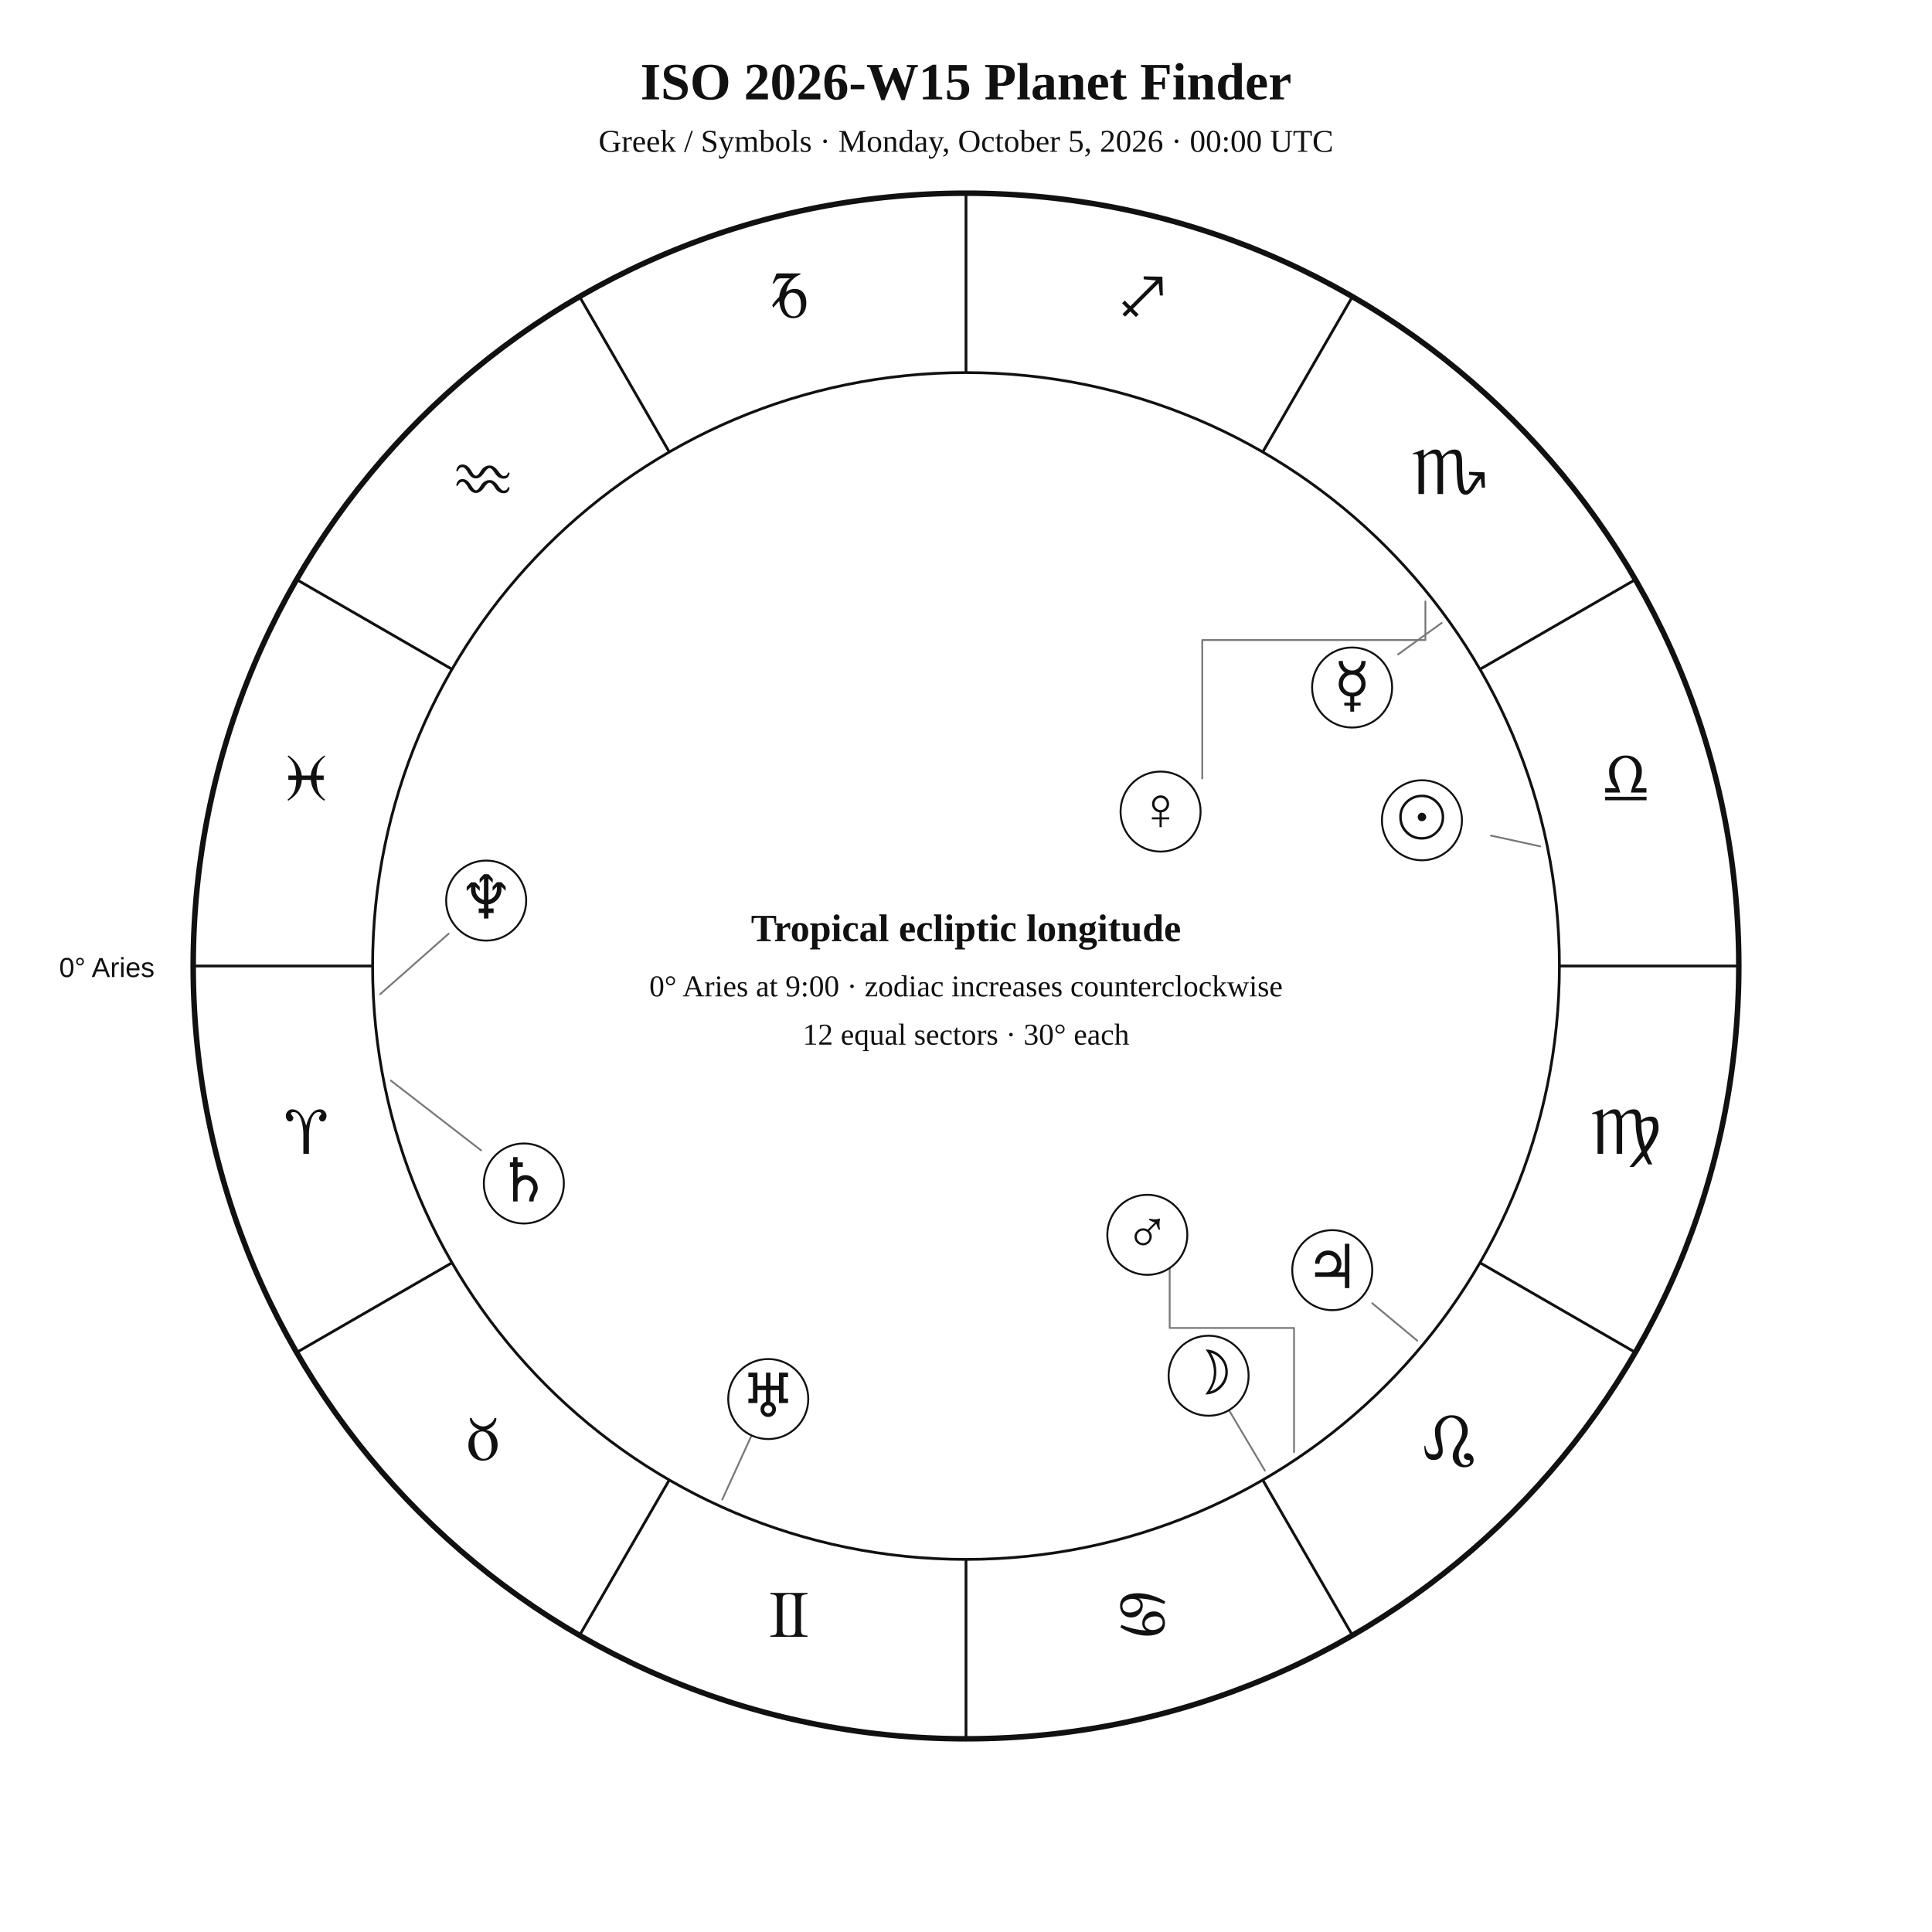
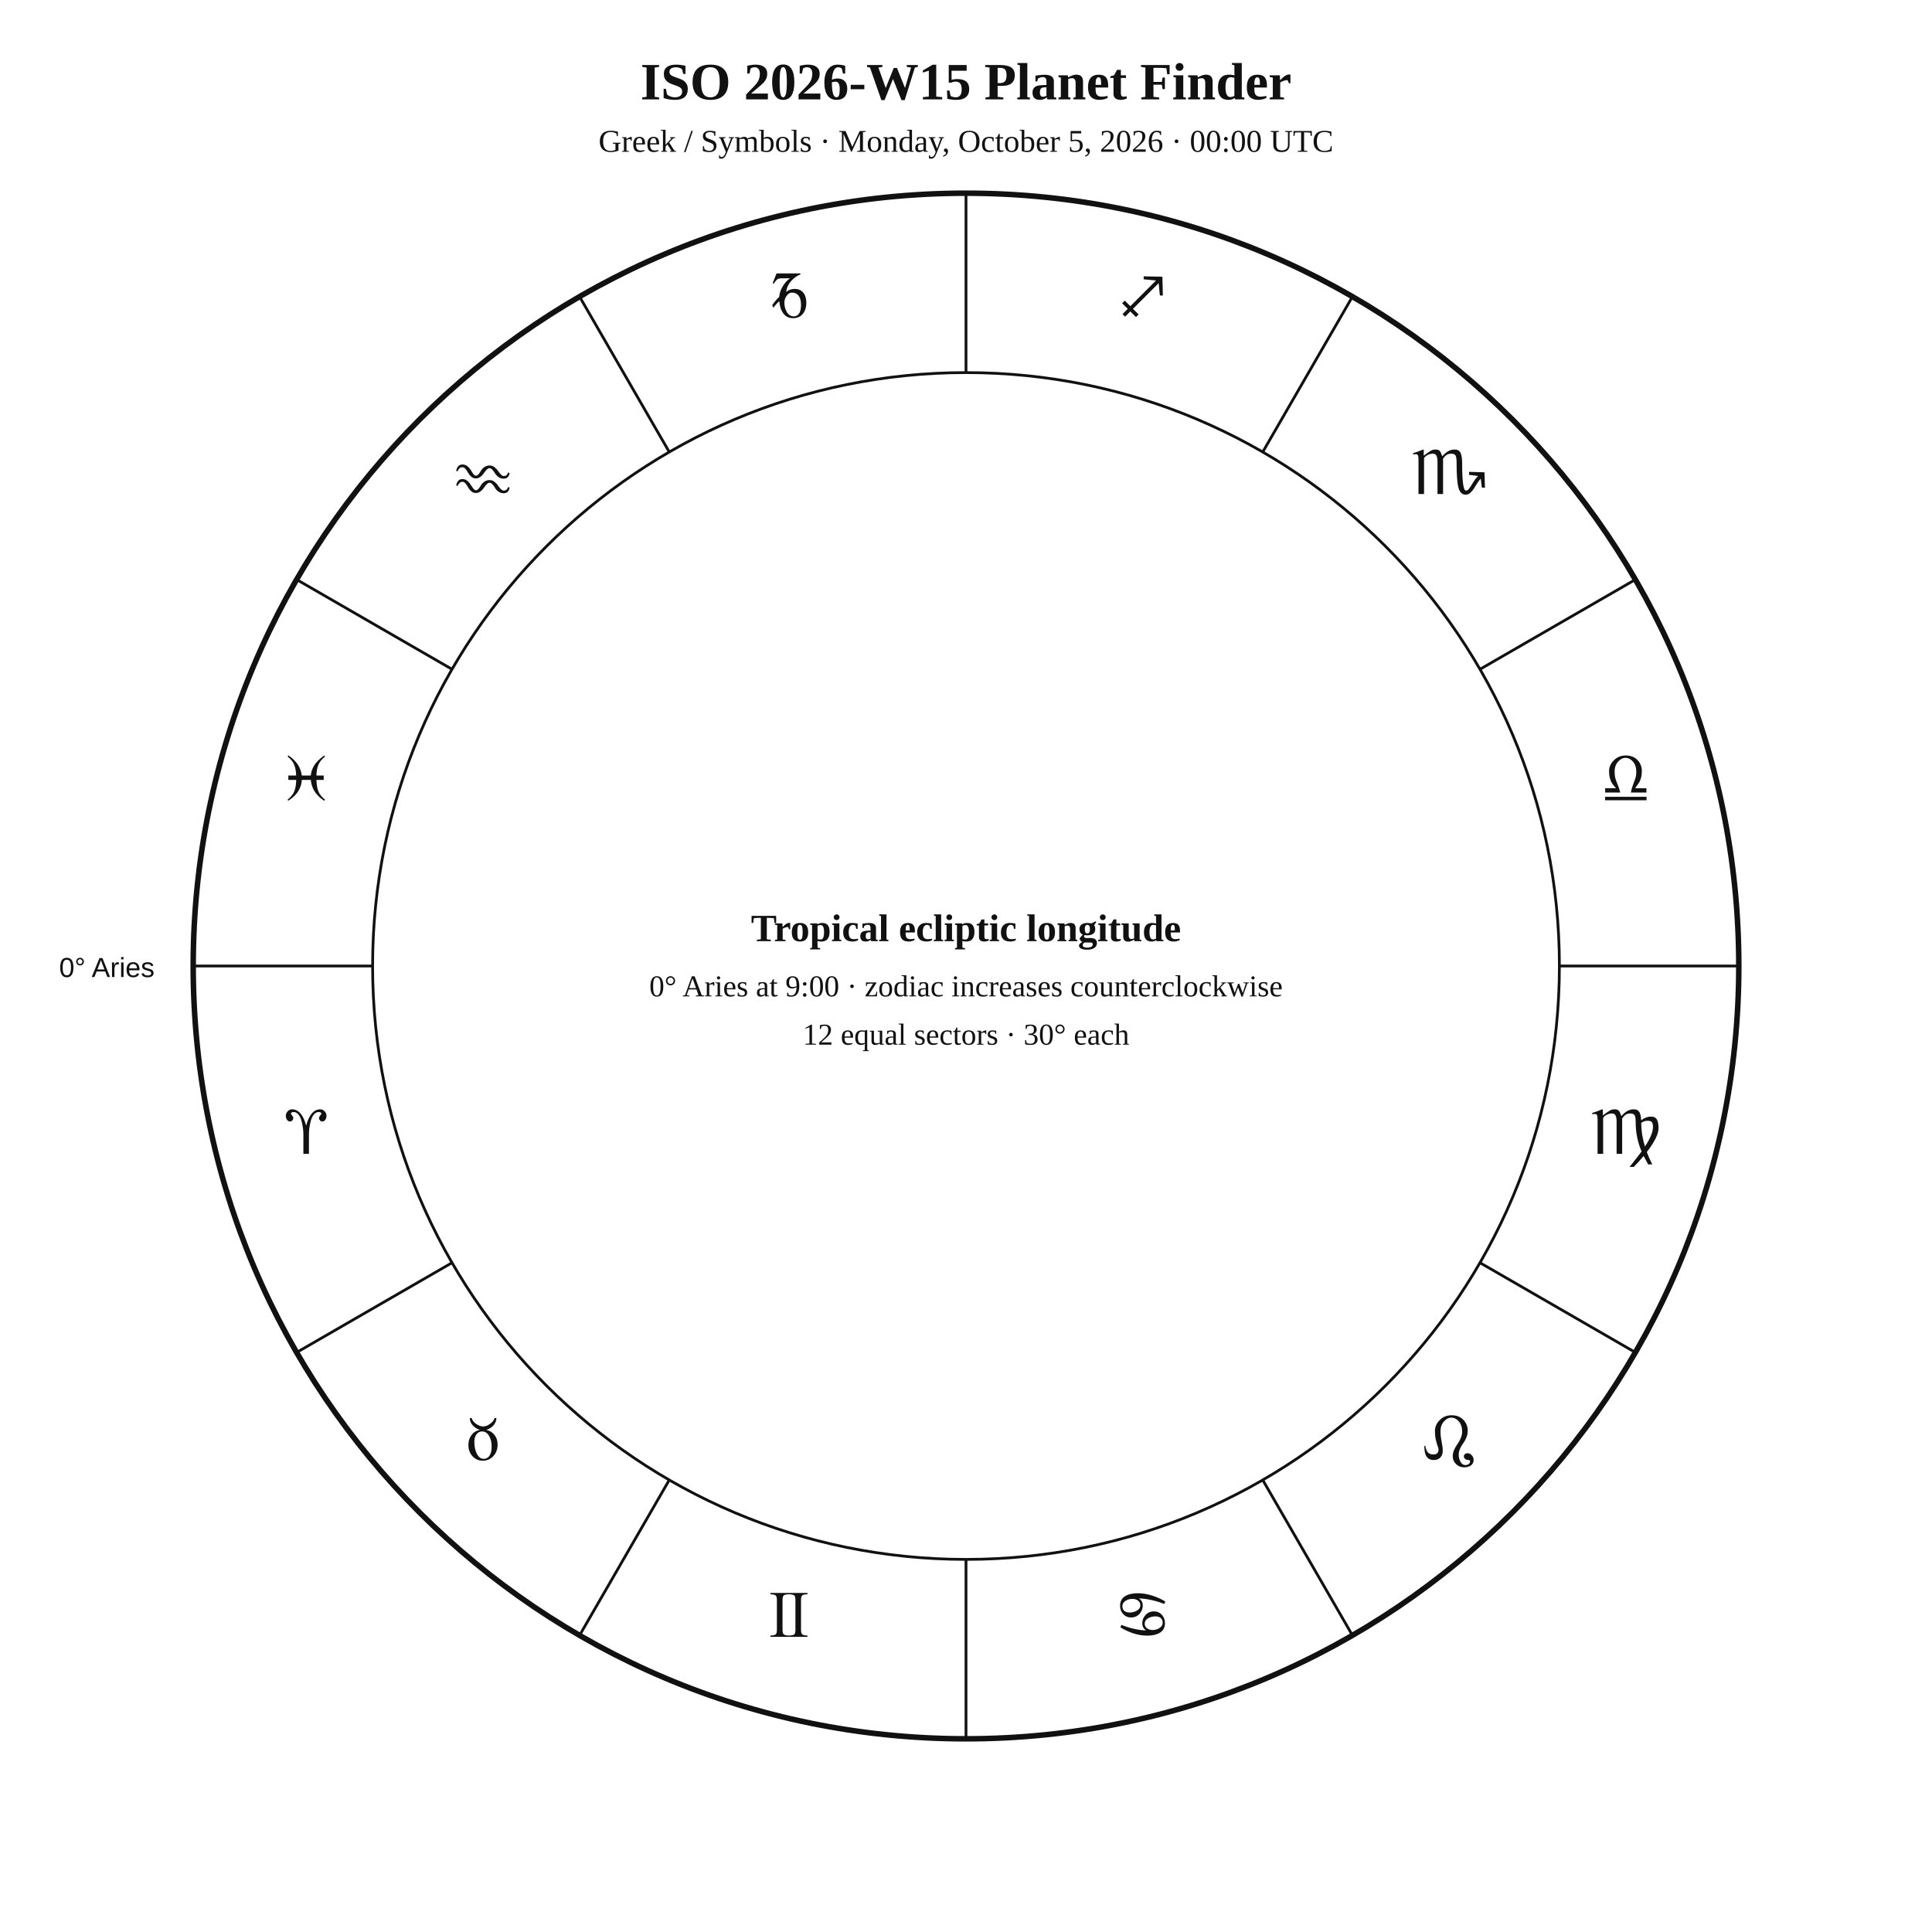
<svg xmlns="http://www.w3.org/2000/svg" width="1400" height="1400" viewBox="0 0 1400 1400">
  <rect width="100%" height="100%" fill="white" />
  <style>text{font-family:Georgia,"Times New Roman",serif;fill:#111 !important;color:#111 !important;-webkit-text-fill-color:#111 !important}.sans{font-family:Arial,Helvetica,sans-serif}.symbol{font-family:"Arial Unicode MS","Segoe UI Symbol","Noto Sans Symbols 2","Apple Symbols",serif;font-variant-emoji:text;fill:#111 !important;color:#111 !important;-webkit-text-fill-color:#111 !important}</style>
  <text x="700" y="72" text-anchor="middle" font-size="38" font-weight="700">ISO 2026-W15 Planet Finder</text>
  <text x="700" y="110" text-anchor="middle" font-size="23">Greek / Symbols · Monday, October 5, 2026 · 00:00 UTC</text>
  <circle cx="700" cy="700" r="560" fill="none" stroke="#111" stroke-width="4" />
  <circle cx="700" cy="700" r="430" fill="none" stroke="#111" stroke-width="2" />
  <line x1="270.0" y1="700.0" x2="140.0" y2="700.0" stroke="#111" stroke-width="2" />
  <line x1="327.6" y1="915.0" x2="215.0" y2="980.0" stroke="#111" stroke-width="2" />
  <line x1="485.0" y1="1072.4" x2="420.0" y2="1185.0" stroke="#111" stroke-width="2" />
  <line x1="700.0" y1="1130.0" x2="700.0" y2="1260.0" stroke="#111" stroke-width="2" />
  <line x1="915.0" y1="1072.4" x2="980.0" y2="1185.0" stroke="#111" stroke-width="2" />
  <line x1="1072.4" y1="915.0" x2="1185.0" y2="980.0" stroke="#111" stroke-width="2" />
  <line x1="1130.0" y1="700.0" x2="1260.0" y2="700.0" stroke="#111" stroke-width="2" />
  <line x1="1072.4" y1="485.0" x2="1185.0" y2="420.0" stroke="#111" stroke-width="2" />
  <line x1="915.0" y1="327.6" x2="980.0" y2="215.0" stroke="#111" stroke-width="2" />
  <line x1="700.0" y1="270.0" x2="700.0" y2="140.0" stroke="#111" stroke-width="2" />
  <line x1="485.0" y1="327.6" x2="420.0" y2="215.0" stroke="#111" stroke-width="2" />
  <line x1="327.6" y1="485.0" x2="215.0" y2="420.0" stroke="#111" stroke-width="2" />
  <g class="symbol" text-anchor="middle" font-size="48">
    <text x="221.9" y="836.1">♈︎</text>
    <text x="350" y="1058">♉︎</text>
    <text x="571.9" y="1186.1">♊︎</text>
    <text x="828.1" y="1186.1">♋︎</text>
    <text x="1050" y="1058">♌︎</text>
    <text x="1178.1" y="836.1">♍︎</text>
    <text x="1178.1" y="579.9">♎︎</text>
    <text x="1050" y="358">♏︎</text>
    <text x="828.1" y="229.9">♐︎</text>
    <text x="571.9" y="229.9">♑︎</text>
    <text x="350" y="358">♒︎</text>
    <text x="221.9" y="579.9">♓︎</text>
  </g>
  <text x="112" y="708" text-anchor="end" font-size="20" class="sans">0° Aries</text>
-   <g fill="none" stroke="#777" stroke-width="1.3" stroke-linecap="round" stroke-linejoin="round">
-     <polyline points="1116.1,613.3 1080.4,605.5" />
-     <polyline points="916.6,1065.7 890,1020.9" />
-     <polyline points="1044.7,451.4 1013.1,474.2" />
-     <polyline points="1032.9,435.8 1032.9,463.8 871.2,463.8 871.2,564.1" />
-     <polyline points="937.7,1052.3 937.7,962.3 847.6,962.3 847.6,918.8" />
-     <polyline points="1027,971.5 994.4,944.4" />
-     <polyline points="283.2,783 348.6,833.6" />
-     <polyline points="523.4,1086.6 545.7,1037.8" />
-     <polyline points="275.5,720.4 325.1,676.6" />
-   </g>
-   <g fill="white" stroke="#111" stroke-width="1.4">
-     <circle cx="1030.4" cy="594.4" r="29" />
-     <circle cx="875.8" cy="996.9" r="29" />
-     <circle cx="979.8" cy="498.2" r="29" />
-     <circle cx="841" cy="588.1" r="29" />
-     <circle cx="831.4" cy="894.8" r="29" />
-     <circle cx="965.4" cy="920.4" r="29" />
-     <circle cx="379.6" cy="857.6" r="29" />
-     <circle cx="556.7" cy="1013.8" r="29" />
-     <circle cx="352.3" cy="652.6" r="29" />
-   </g>
-   <g class="symbol" font-size="44" text-anchor="middle">
-     <text x="1030.4" y="607.4">☉︎</text>
-     <text x="875.8" y="1009.9">☽︎</text>
-     <text x="979.8" y="511.2">☿︎</text>
-     <text x="841" y="601.1">♀︎</text>
-     <text x="831.4" y="907.8">♂︎</text>
-     <text x="965.4" y="933.4">♃︎</text>
-     <text x="379.6" y="870.6">♄︎</text>
-     <text x="556.7" y="1026.8">♅︎</text>
-     <text x="352.3" y="665.6">♆︎</text>
-   </g>
  <text x="700" y="682" text-anchor="middle" font-size="28" font-weight="700">Tropical ecliptic longitude</text>
  <text x="700" y="722" text-anchor="middle" font-size="22">0° Aries at 9:00 · zodiac increases counterclockwise</text>
  <text x="700" y="757" text-anchor="middle" font-size="22">12 equal sectors · 30° each</text>
</svg>
